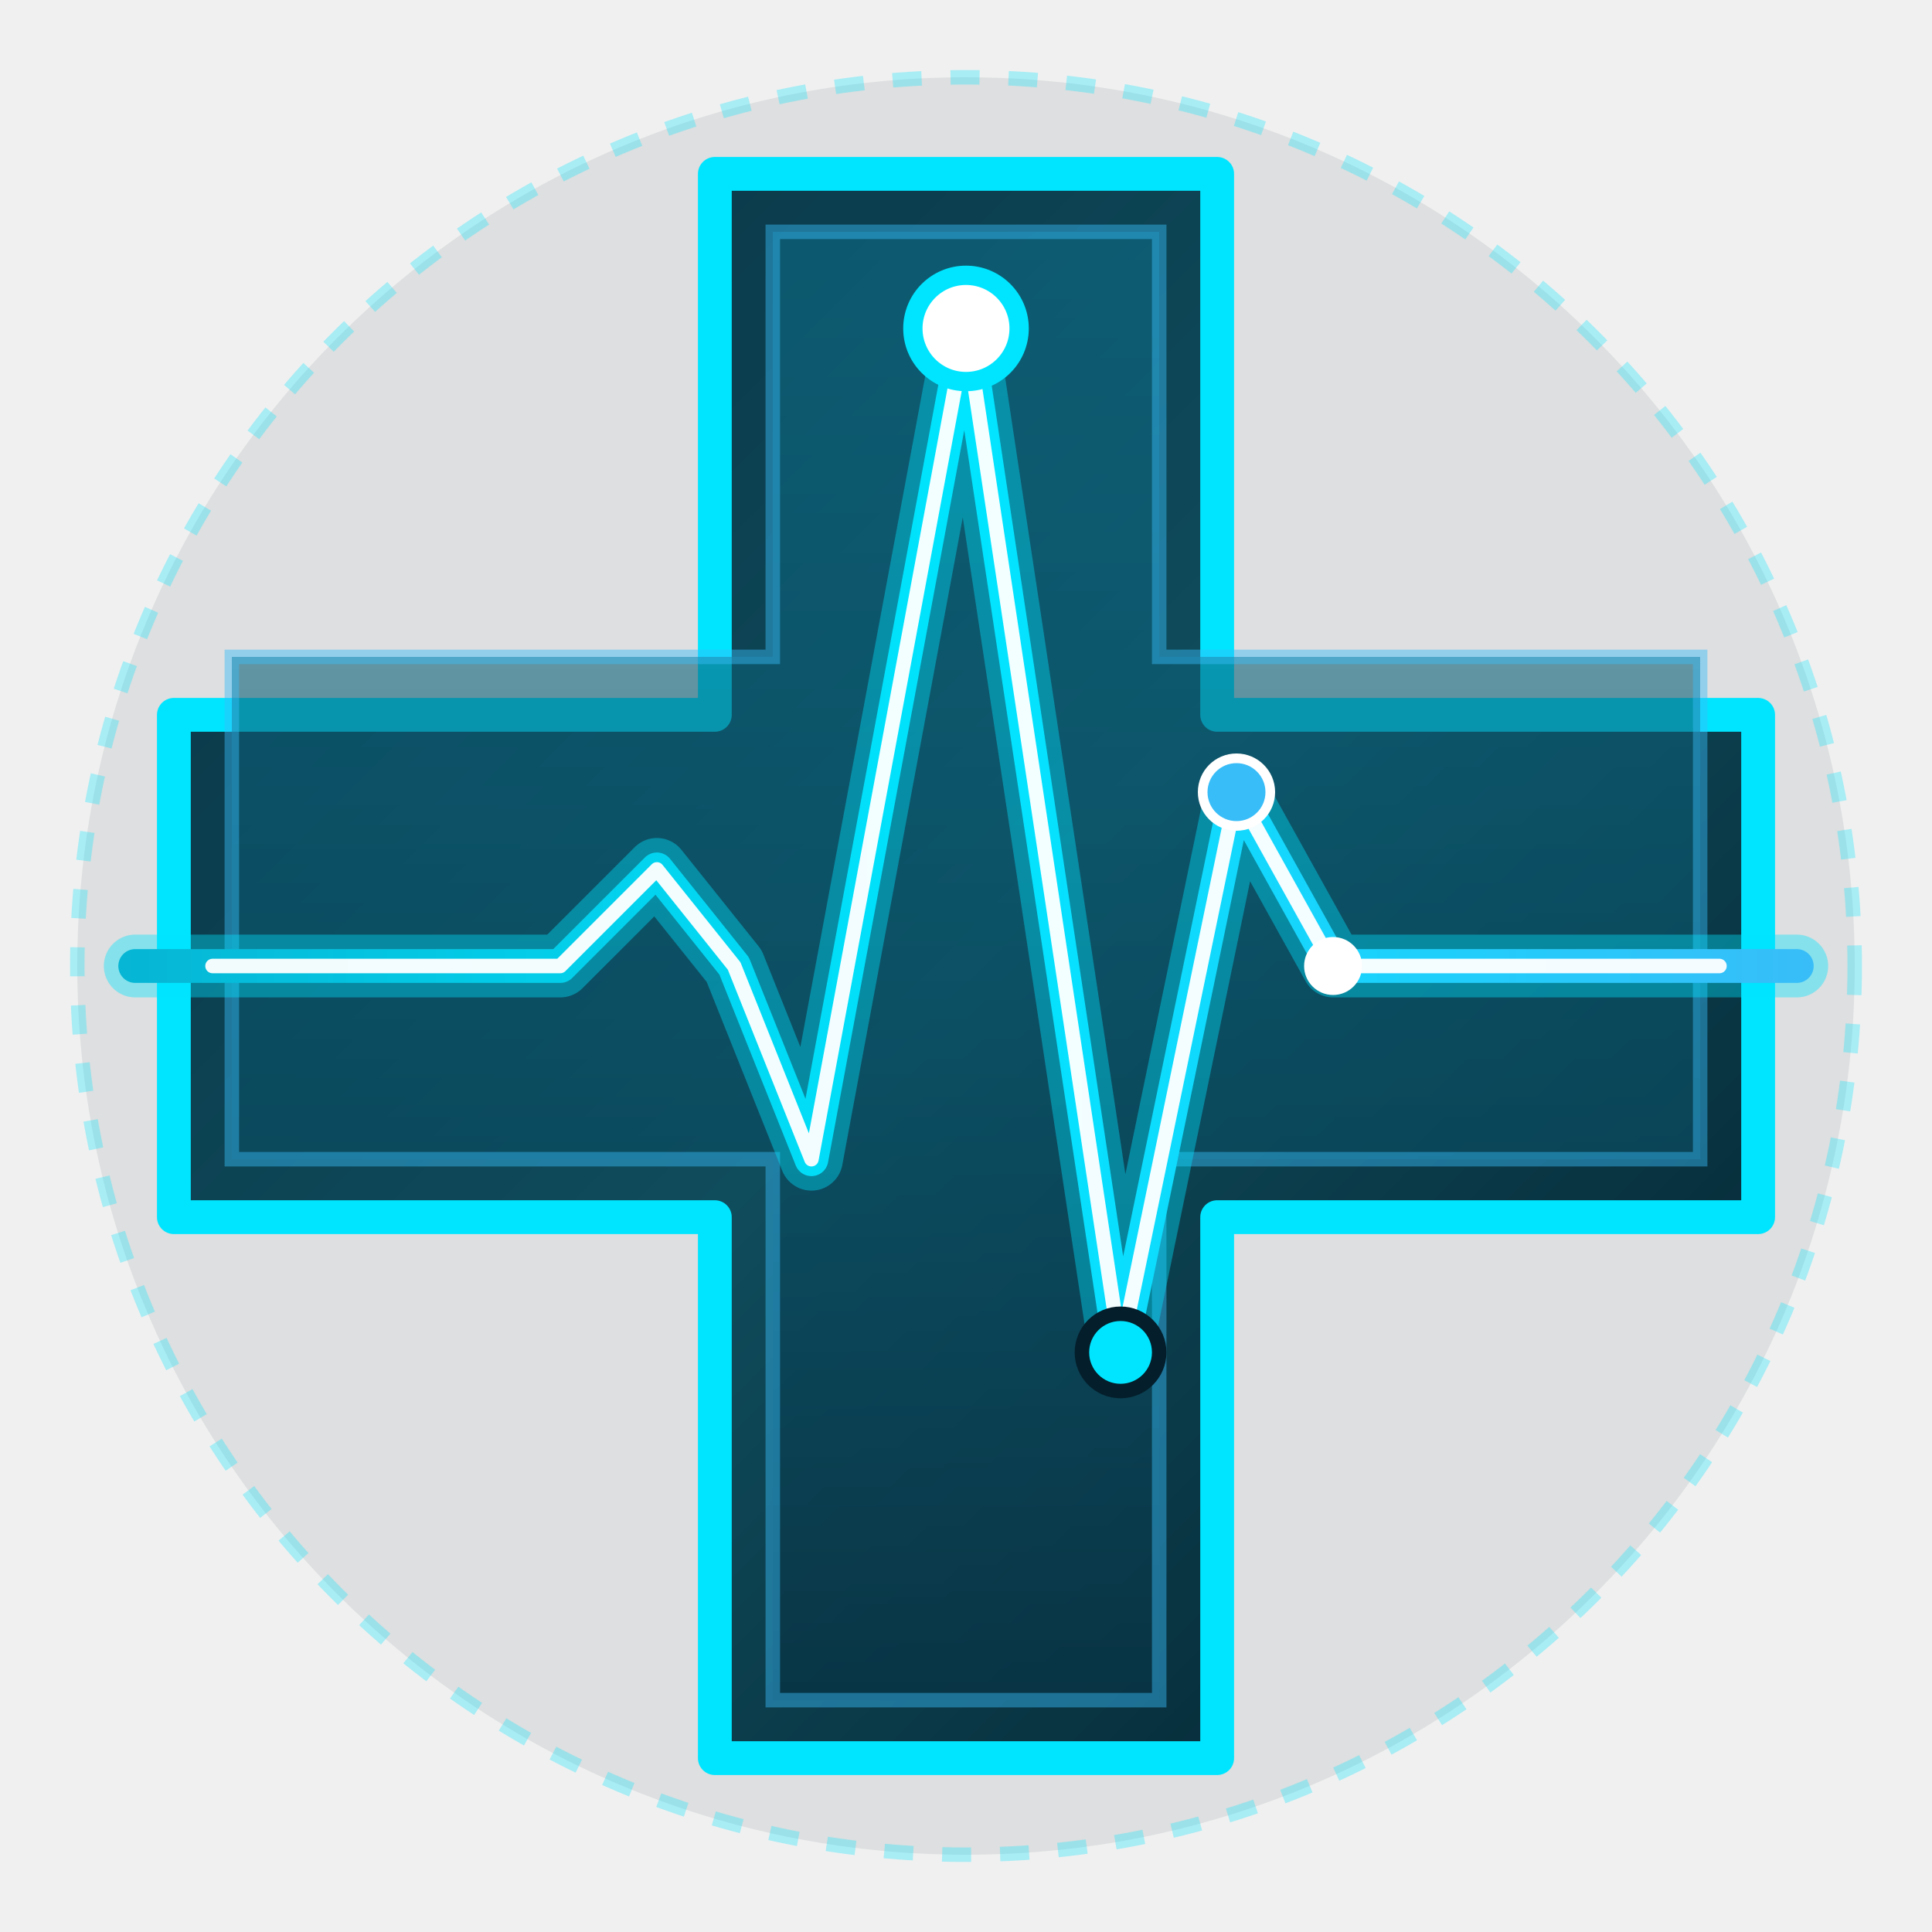
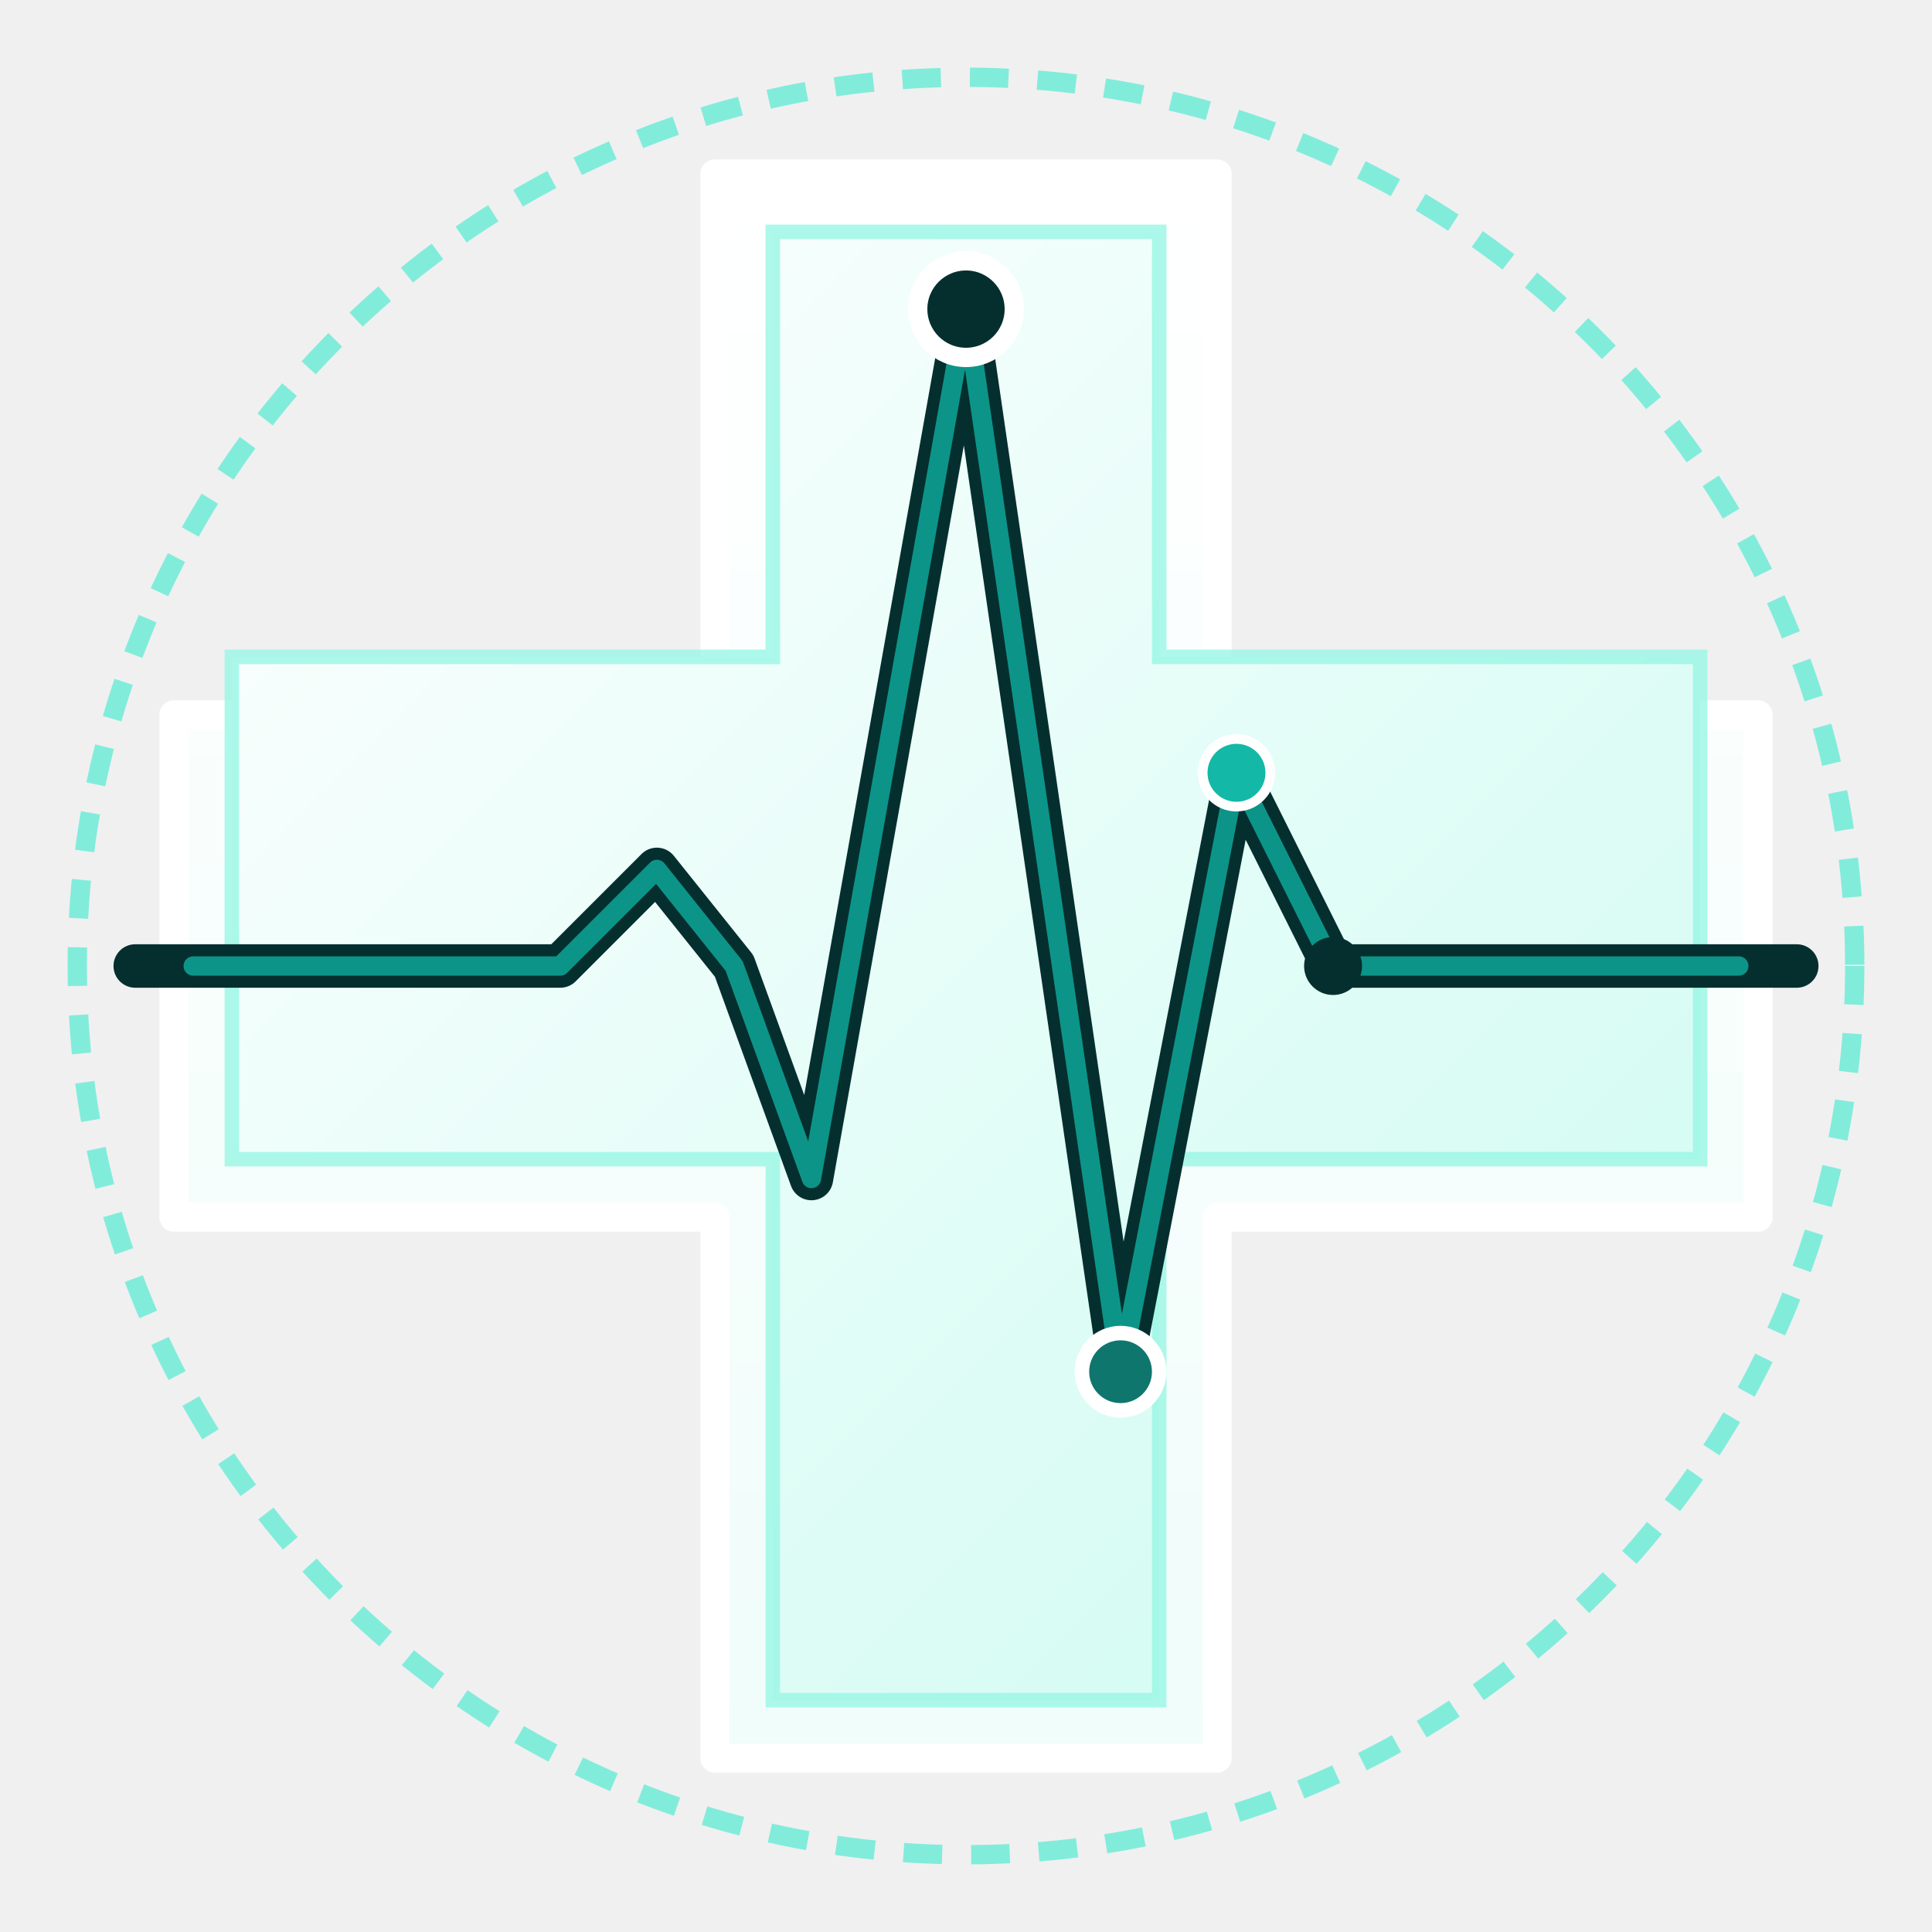
<svg xmlns="http://www.w3.org/2000/svg" viewBox="0 0 200 200" fill="none">
  <defs>
-     <linearGradient id="medCrossGrad" x1="0%" y1="0%" x2="100%" y2="100%">
-       <stop offset="0%" stop-color="#083344" />
-       <stop offset="50%" stop-color="#0f4c5c" />
-       <stop offset="100%" stop-color="#04202c" />
+     <linearGradient id="pureCrossGrad" x1="0%" y1="0%" x2="0%" y2="100%">
+       <stop offset="0%" stop-color="#ffffff" />
+       <stop offset="100%" stop-color="#f0fdfa" />
    </linearGradient>
-     <linearGradient id="innerFacet" x1="0%" y1="0%" x2="0%" y2="100%">
-       <stop offset="0%" stop-color="#0e7490" stop-opacity="0.5" />
-       <stop offset="100%" stop-color="#083344" stop-opacity="0.8" />
+     <linearGradient id="vitalWaveDark" x1="0%" y1="0%" x2="100%" y2="0%">
+       <stop offset="0%" stop-color="#042f2e" />
+       <stop offset="50%" stop-color="#0f766e" />
+       <stop offset="100%" stop-color="#042f2e" />
    </linearGradient>
-     <linearGradient id="vitalPulse" x1="0%" y1="0%" x2="100%" y2="0%">
-       <stop offset="0%" stop-color="#06b6d4" />
-       <stop offset="50%" stop-color="#00e5ff" />
-       <stop offset="100%" stop-color="#38bdf8" />
+     <linearGradient id="crossBevel" x1="0%" y1="0%" x2="100%" y2="100%">
+       <stop offset="0%" stop-color="#ffffff" />
+       <stop offset="100%" stop-color="#ccfbf1" />
    </linearGradient>
  </defs>
-   <circle cx="100" cy="100" r="92" fill="#041e2b" fill-opacity="0.08" stroke="#00e5ff" stroke-width="1.5" stroke-opacity="0.3" stroke-dasharray="3 3" />
-   <path d="M 74,18 L 126,18 L 126,74 L 182,74 L 182,126 L 126,126 L 126,182 L 74,182 L 74,126 L 18,126 L 18,74 L 74,74 Z" fill="url(#medCrossGrad)" stroke="#00e5ff" stroke-width="3.5" stroke-linejoin="round" />
-   <path d="M 80,24 L 120,24 L 120,68 L 176,68 L 176,120 L 120,120 L 120,176 L 80,176 L 80,120 L 24,120 L 24,68 L 80,68 Z" fill="url(#innerFacet)" stroke="#38bdf8" stroke-width="1.5" stroke-opacity="0.45" />
-   <polyline points="14,100 58,100 68,90 76,100 84,120 100,34 116,140 128,82 138,100 186,100" fill="none" stroke="#00e5ff" stroke-width="6.5" stroke-linecap="round" stroke-linejoin="round" stroke-opacity="0.4" />
-   <polyline points="14,100 58,100 68,90 76,100 84,120 100,34 116,140 128,82 138,100 186,100" fill="none" stroke="url(#vitalPulse)" stroke-width="3.5" stroke-linecap="round" stroke-linejoin="round" />
-   <polyline points="22,100 58,100 68,90 76,100 84,120 100,34 116,140 128,82 138,100 178,100" fill="none" stroke="#ffffff" stroke-width="1.5" stroke-linecap="round" stroke-linejoin="round" stroke-opacity="0.95" />
-   <circle cx="100" cy="34" r="5.5" fill="#ffffff" stroke="#00e5ff" stroke-width="2" />
-   <circle cx="116" cy="140" r="4" fill="#00e5ff" stroke="#041e2b" stroke-width="1.5" />
-   <circle cx="128" cy="82" r="3.5" fill="#38bdf8" stroke="#ffffff" stroke-width="1" />
-   <circle cx="138" cy="100" r="3" fill="#ffffff" />
+   <path d="M 74,18 L 126,18 L 126,74 L 182,74 L 182,126 L 126,126 L 126,182 L 74,182 L 74,126 L 18,126 L 18,74 L 74,74 Z" fill="url(#pureCrossGrad)" stroke="#ffffff" stroke-width="3" stroke-linejoin="round" />
+   <path d="M 80,24 L 120,24 L 120,68 L 176,68 L 176,120 L 120,120 L 120,176 L 80,176 L 80,120 L 24,120 L 24,68 L 80,68 Z" fill="url(#crossBevel)" stroke="#99f6e4" stroke-width="1.5" stroke-opacity="0.8" />
+   <circle cx="100" cy="100" r="92" fill="none" stroke="#5eead4" stroke-width="2" stroke-dasharray="4 3" stroke-opacity="0.75" />
+   <polyline points="14,100 58,100 68,90 76,100 84,122 100,32 116,142 128,80 138,100 186,100" fill="none" stroke="#042f2e" stroke-width="4.5" stroke-linecap="round" stroke-linejoin="round" />
+   <polyline points="20,100 58,100 68,90 76,100 84,122 100,32 116,142 128,80 138,100 180,100" fill="none" stroke="#0d9488" stroke-width="2" stroke-linecap="round" stroke-linejoin="round" />
+   <circle cx="100" cy="32" r="5" fill="#042f2e" stroke="#ffffff" stroke-width="2" />
+   <circle cx="116" cy="142" r="4" fill="#0f766e" stroke="#ffffff" stroke-width="1.5" />
+   <circle cx="128" cy="80" r="3.5" fill="#14b8a6" stroke="#ffffff" stroke-width="1" />
+   <circle cx="138" cy="100" r="3" fill="#042f2e" />
</svg>
